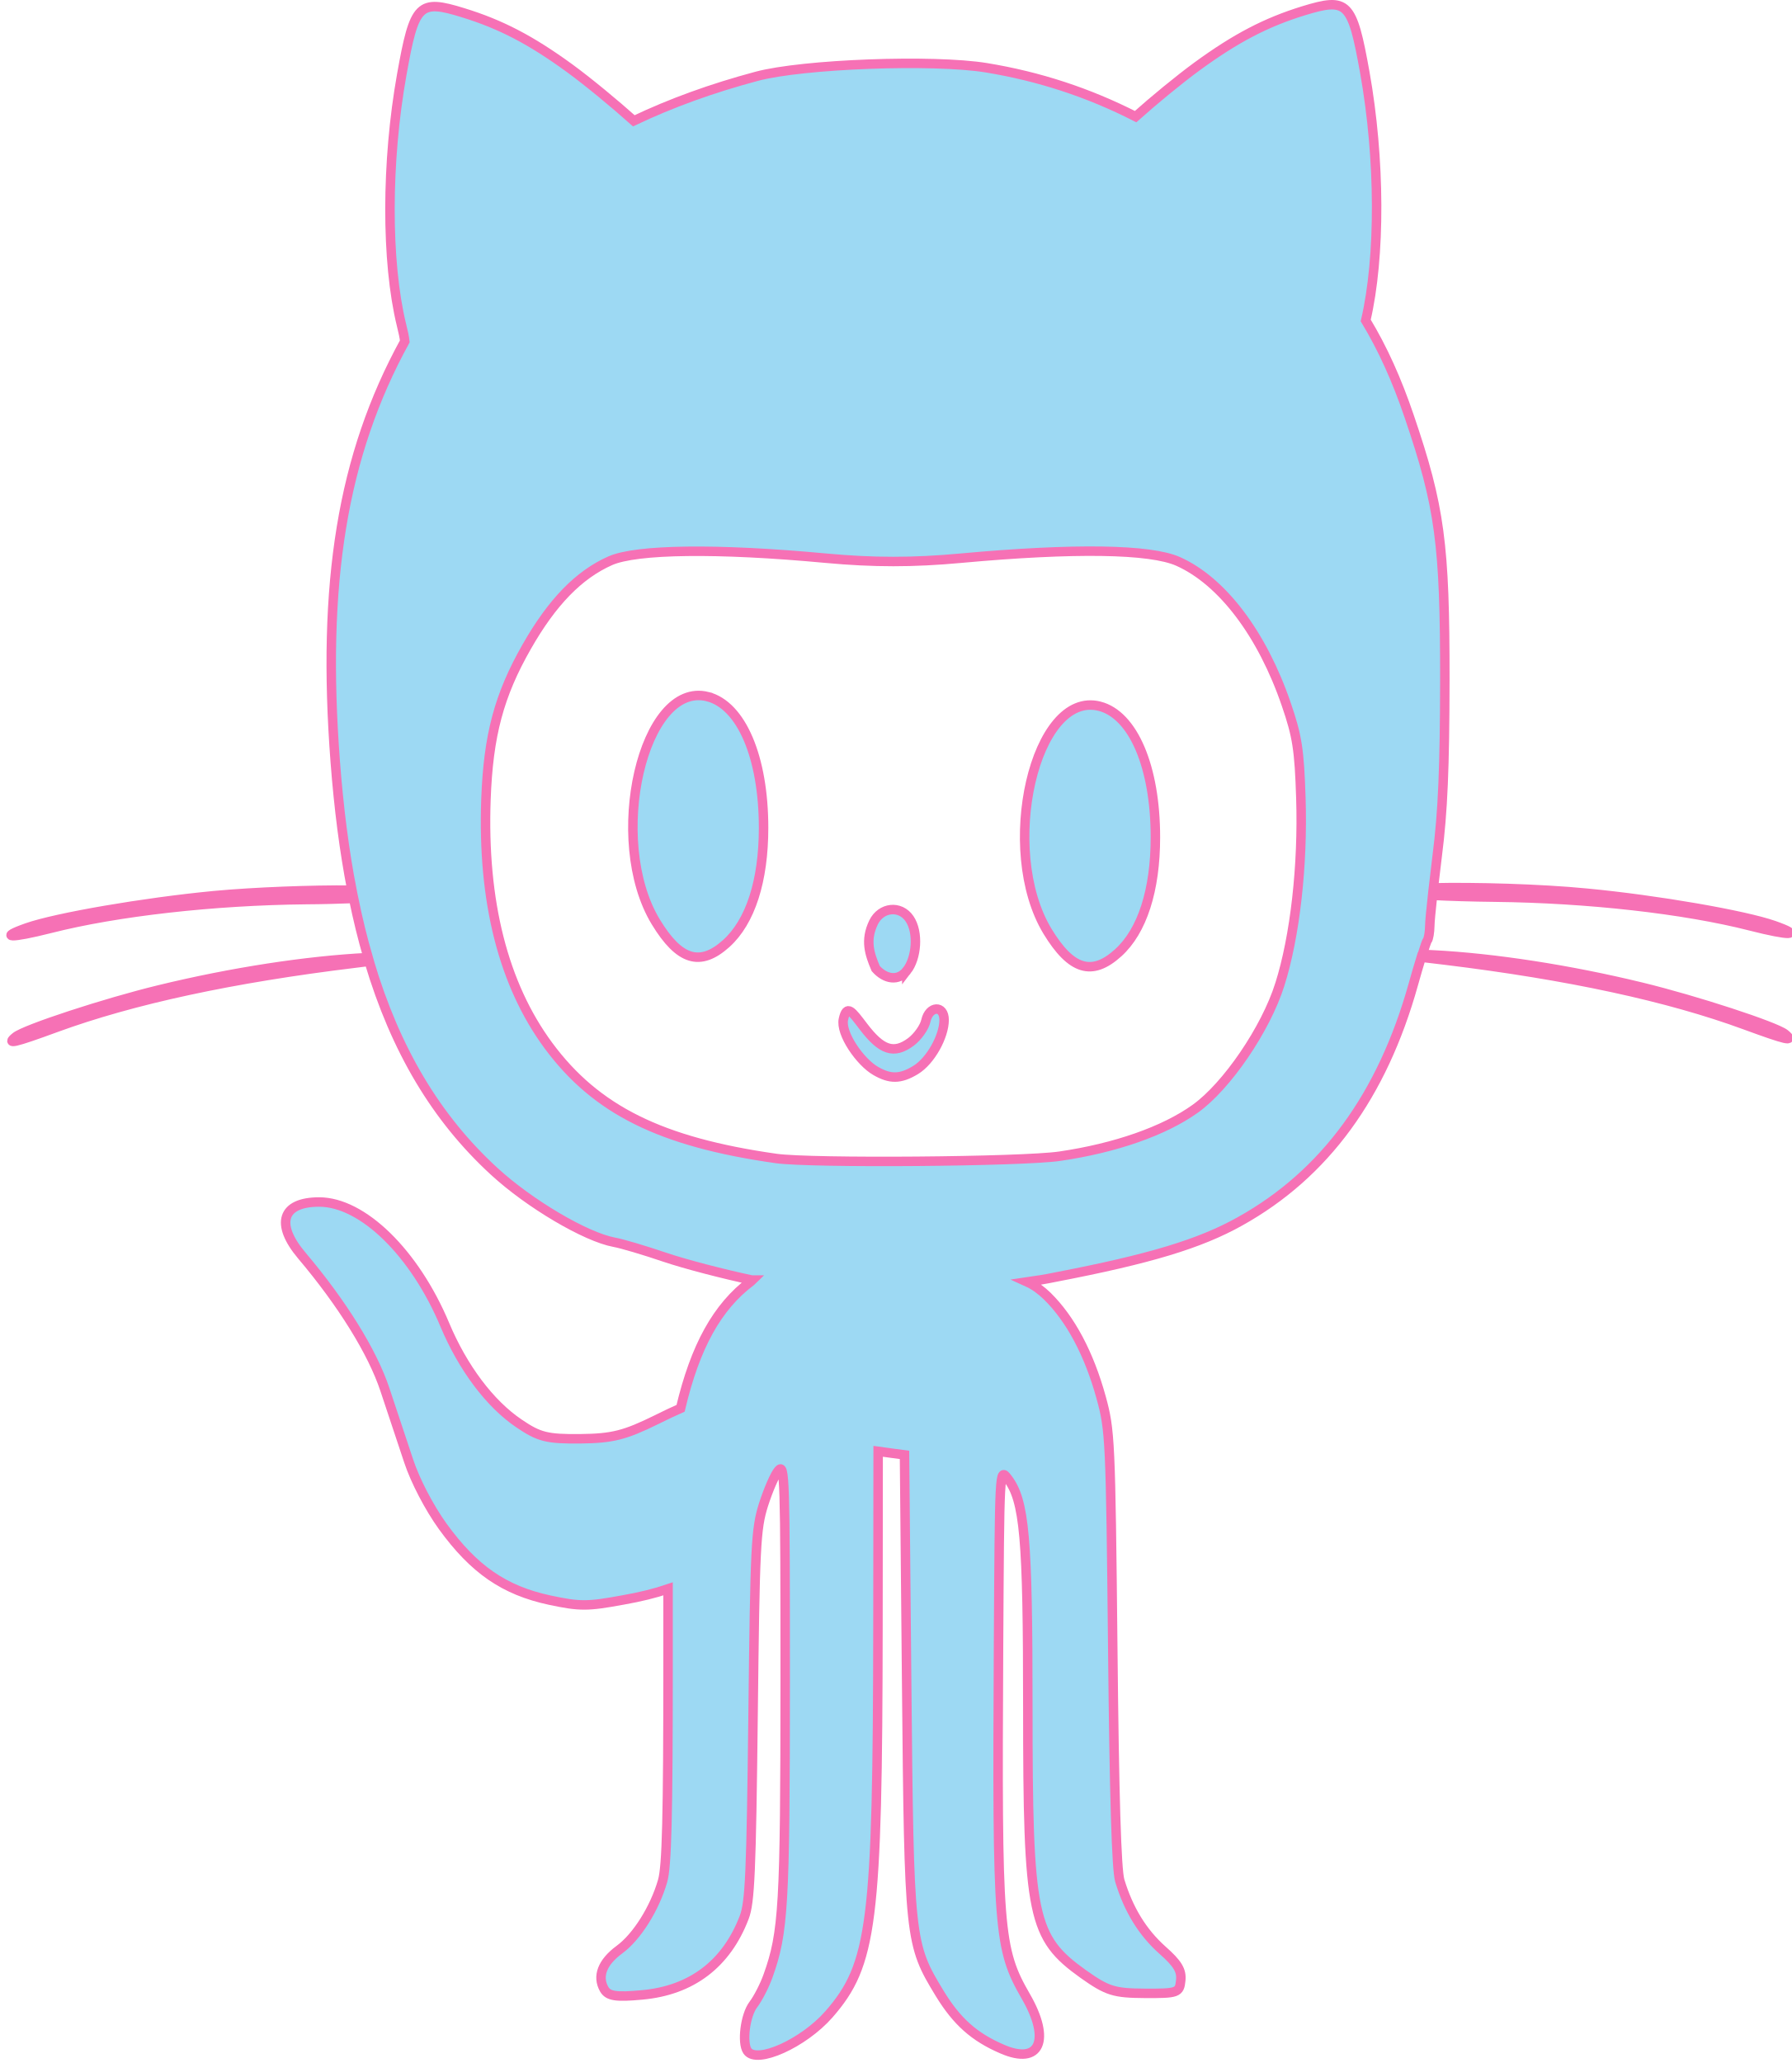
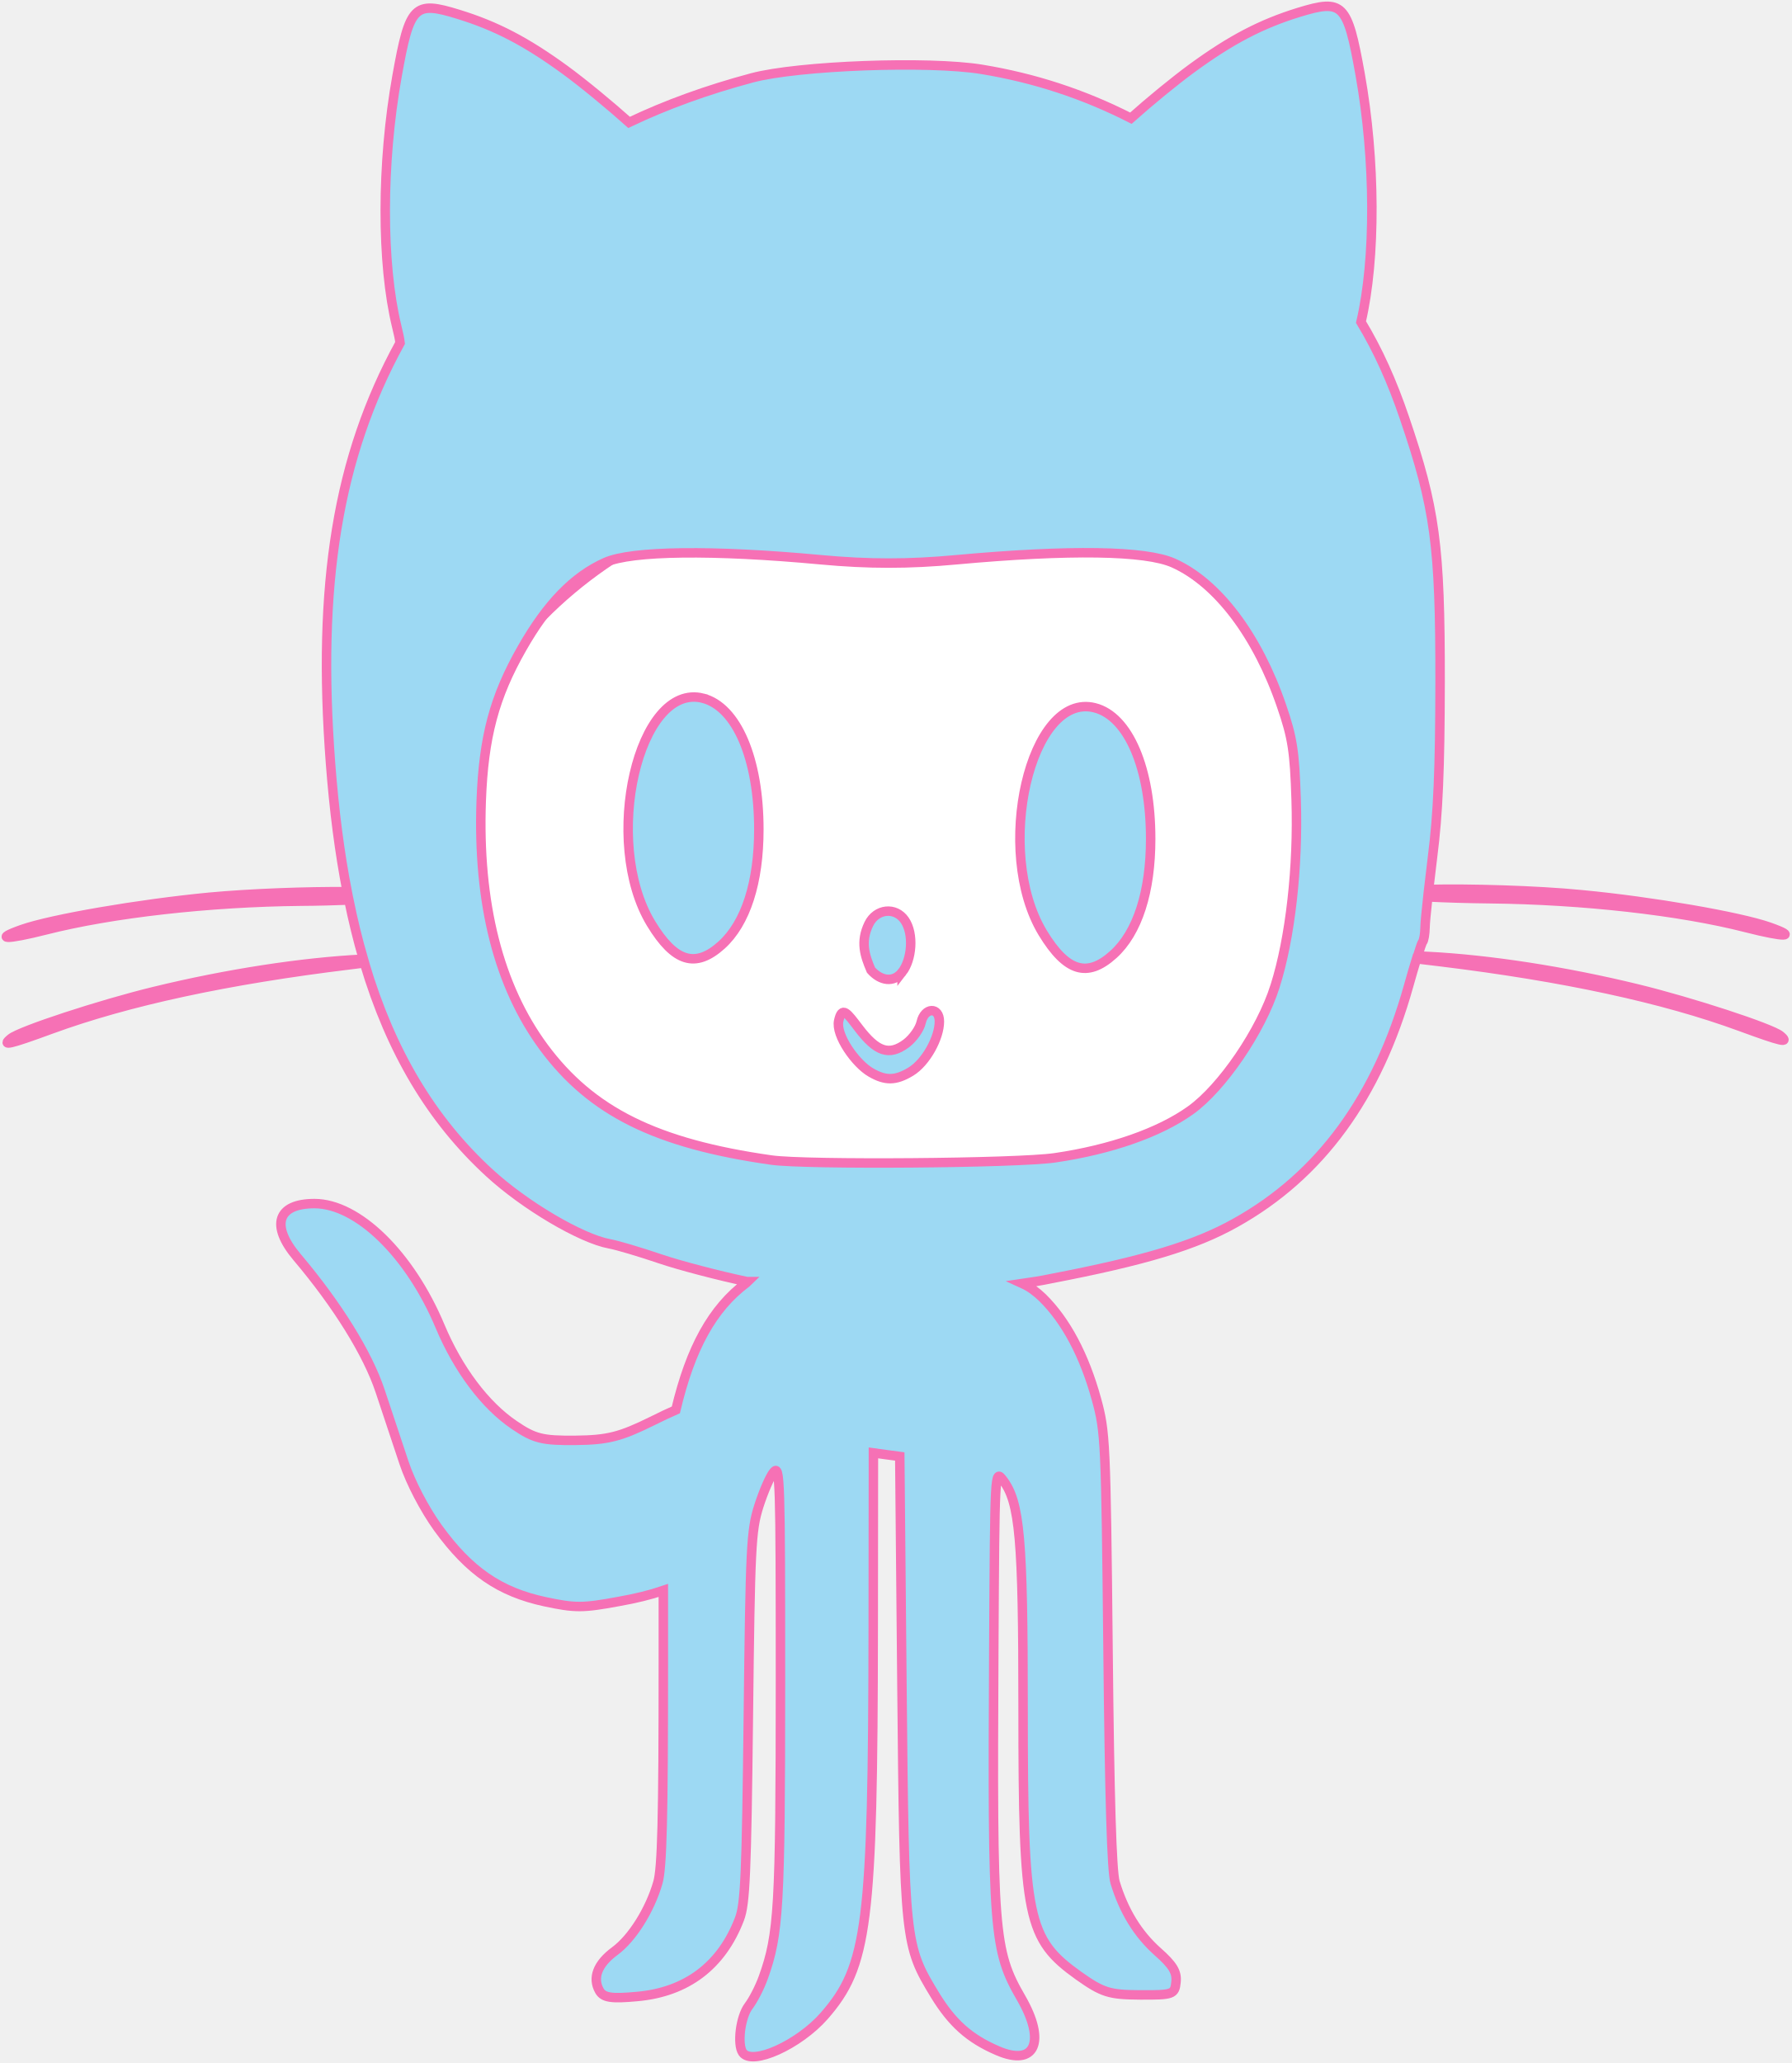
<svg xmlns="http://www.w3.org/2000/svg" width="284" height="327">
  <g>
-     <rect x="-1" y="-1" width="286" height="329" id="canvas_background" fill="#fff" />
-     <g id="canvasGrid" display="none">
-       <rect id="svg_2" width="100%" height="100%" x="0" y="0" stroke-width="0" fill="url(#gridpattern)" />
+     <rect fill="none" id="canvas_background" height="329" width="286" y="-1" x="-1" />
+     <g display="none" id="canvasGrid">
+       <rect fill="url(#gridpattern)" stroke-width="0" y="0" x="0" height="100%" width="100%" id="svg_2" />
    </g>
  </g>
  <g>
-     <path fill="#9dd9f3" stroke="#f671b5" stroke-width="1.5" d="m260.256,156.477c-11.455,-2.788 -23.376,-4.624 -33.057,-5.12l-1.707,-0.083c0.391,-1.242 0.687,-2.084 0.782,-2.208c0.21,-0.248 0.382,-1.297 0.401,-2.319c0,-0.566 0.172,-2.402 0.439,-4.831c2.623,0.138 6.104,0.248 9.9,0.29c14.659,0.166 29.995,1.877 40.515,4.568c6.266,1.601 8.336,1.546 3.71,-0.083c-4.683,-1.642 -18.57,-4.058 -29.633,-5.107c-7.43,-0.732 -18.083,-1.008 -24.359,-0.856c0.181,-1.573 0.391,-3.326 0.61,-5.12c0.887,-6.942 1.183,-13.926 1.202,-27.825c0.019,-21.559 -0.782,-27.493 -5.637,-41.751c-1.974,-5.824 -4.206,-10.765 -6.905,-15.237c2.356,-10.062 2.299,-25.644 -0.143,-39.308c-2.012,-11.207 -2.718,-11.925 -9.738,-9.772c-5.951,1.836 -10.72,4.334 -16.834,8.792c-2.89,2.112 -6.877,5.397 -9.766,7.978c-7.535,-3.837 -15.327,-6.376 -23.643,-7.743c-8.431,-1.38 -29.099,-0.607 -36.433,1.353c-7.172,1.918 -13.629,4.265 -19.476,7.053c-2.918,-2.609 -7.153,-6.128 -10.177,-8.336c-6.142,-4.472 -10.911,-6.956 -16.881,-8.792c-7.001,-2.167 -7.725,-1.435 -9.728,9.772c-2.48,13.843 -2.499,29.688 -0.048,39.722c0.286,1.146 0.458,1.96 0.525,2.595c-9.938,18.108 -13.181,38.369 -11.025,66.649c0.563,7.37 1.431,14.133 2.642,20.33c-6.342,-0.055 -15.365,0.276 -21.879,0.883c-11.083,1.063 -24.969,3.45 -29.652,5.093c-4.616,1.629 -2.566,1.684 3.71,0.097c10.52,-2.678 25.866,-4.417 40.515,-4.568c2.766,-0.014 5.351,-0.097 7.573,-0.179c0.668,3.271 1.431,6.39 2.299,9.358l-0.067,0.014c-9.681,0.483 -21.593,2.319 -33.047,5.107c-8.593,2.084 -21.278,6.252 -22.757,7.453c-1.555,1.256 -0.286,0.98 6.371,-1.463c12.141,-4.444 27.926,-7.853 47.478,-10.227l2.184,-0.276c4.197,14.106 10.663,24.871 19.8,33.263c5.589,5.148 14.545,10.434 19.056,11.262c1.24,0.221 4.845,1.297 8.012,2.374c3.176,1.077 9.385,2.691 13.791,3.616l0.105,0c-0.086,0.083 -0.162,0.138 -0.238,0.221c-5.341,4.016 -8.813,10.269 -11.149,20.109c-1.049,0.455 -2.356,1.077 -3.767,1.78c-5.045,2.484 -7.01,2.995 -12.122,3.05c-5.303,0.055 -6.562,-0.276 -9.728,-2.429c-4.607,-3.105 -8.899,-8.819 -11.76,-15.638c-4.778,-11.4 -13.038,-19.461 -19.924,-19.461c-5.885,0 -7.001,3.45 -2.747,8.488c6.409,7.577 11.197,15.306 13.162,21.214c1.106,3.312 2.804,8.433 3.786,11.373c1.04,3.133 3.262,7.384 5.379,10.324c4.979,6.873 9.786,10.158 16.958,11.704c4.807,1.021 5.99,1.021 11.664,-0.028c2.737,-0.483 5.045,-1.049 7.115,-1.753c0,3.368 0,7.246 0,11.801c0,24.374 -0.2,32.214 -0.868,34.505c-1.259,4.361 -4.082,8.847 -6.829,10.862c-2.737,2.015 -3.586,4.237 -2.432,6.28c0.639,1.104 1.869,1.297 5.999,0.911c7.84,-0.704 13.381,-4.9 16.204,-12.297c0.906,-2.374 1.116,-7.149 1.402,-31.993c0.305,-26.955 0.439,-29.55 1.65,-33.401c0.734,-2.291 1.793,-4.775 2.384,-5.452c0.992,-1.187 1.059,1.159 1.059,33.401c-0.01,35.581 -0.258,39.874 -2.718,46.719c-0.553,1.56 -1.602,3.588 -2.337,4.555c-1.288,1.698 -1.831,6.045 -0.935,7.356c1.478,2.125 8.889,-1.215 12.933,-5.824c6.886,-7.895 7.706,-14.423 7.764,-61.57l0.029,-27.659l2.089,0.29l2.089,0.276l0.343,36.175c0.391,40.729 0.448,41.323 5.236,49.19c2.718,4.444 5.455,6.901 9.909,8.819c5.961,2.595 7.754,-1.408 3.748,-8.35c-4.359,-7.55 -4.568,-10.434 -4.33,-55.125c0.162,-28.653 0.162,-28.653 1.44,-26.983c2.69,3.533 3.205,9.33 3.205,36.202c0,33.373 0.658,36.547 8.803,42.372c3.805,2.691 4.874,3.023 9.747,3.05c5.188,0.028 5.503,-0.083 5.694,-2.043c0.162,-1.587 -0.477,-2.664 -2.899,-4.803c-3.176,-2.829 -5.379,-6.445 -6.762,-11c-0.525,-1.753 -0.877,-13.236 -1.116,-36.879c-0.343,-33.028 -0.42,-34.532 -1.841,-39.708c-1.917,-6.956 -4.845,-12.449 -8.555,-16.093c-0.963,-0.911 -1.927,-1.67 -3.176,-2.236c1.536,-0.221 3.023,-0.455 4.464,-0.759c14.993,-2.885 22.919,-5.286 29.28,-8.847c13.457,-7.494 22.556,-19.944 27.487,-37.596c0.439,-1.573 0.877,-3.064 1.249,-4.265l3.796,0.455c19.561,2.388 35.346,5.797 47.487,10.255c6.657,2.443 7.926,2.733 6.371,1.449c-1.45,-1.173 -14.135,-5.328 -22.718,-7.412l0,-0zm-57.359,-0.428c-2.222,7.067 -8.422,16.148 -13.429,19.709c-4.94,3.533 -12.685,6.225 -21.459,7.508c-5.999,0.883 -39.457,1.146 -44.979,0.359c-18.283,-2.595 -28.527,-7.688 -36.08,-17.887c-7.153,-9.689 -10.491,-22.842 -9.909,-39.032c0.372,-10.131 2.06,-16.493 6.476,-24.222c4.015,-7.039 8.24,-11.387 13.219,-13.595c4.168,-1.849 16.958,-2.015 34.154,-0.414c7.601,0.704 13.887,0.704 21.478,0c17.988,-1.642 29.995,-1.463 34.43,0.524c6.972,3.119 13.324,11.511 17.139,22.69c1.717,4.996 2.051,7.122 2.299,14.837c0.343,10.627 -0.925,21.917 -3.338,29.522l0,0zm-90.702,-45.629c-10.234,-2.595 -16.08,22.759 -8.231,35.706c3.729,6.142 7.039,7.149 11.178,3.423c3.834,-3.464 5.913,-9.937 5.913,-18.329c0,-11.193 -3.519,-19.419 -8.86,-20.799zm62.118,1.518c-10.234,-2.595 -16.09,22.732 -8.24,35.692c3.739,6.142 7.039,7.163 11.188,3.409c3.825,-3.45 5.913,-9.937 5.913,-18.329c0,-11.152 -3.519,-19.405 -8.86,-20.772zm-27.525,49.852c-0.219,1.021 -1.288,2.54 -2.365,3.354c-2.728,2.029 -4.692,1.325 -7.573,-2.471c-1.784,-2.333 -2.594,-3.561 -3.138,-1.118c-0.505,2.264 2.671,6.804 5.122,8.198c2.251,1.297 3.863,1.339 6.304,-0.138c2.423,-1.463 4.54,-5.397 4.54,-7.95c0,-2.374 -2.356,-2.264 -2.89,0.124zm-3.023,-7.936c1.555,-1.987 1.908,-6.073 0.42,-8.24s-4.511,-1.836 -5.694,0.593c-1.373,2.843 -0.639,5.01 0.343,7.315c1.526,1.711 3.577,2.056 4.931,0.331l-0,0z" id="svg_1" />
+     <ellipse stroke="#f671b5" ry="60.5" rx="72" id="svg_3" cy="136.25" cx="141.5" stroke-width="1.5" fill="#ffffff" />
+     <path id="svg_1" d="m259.506,156.727c-11.455,-2.788 -23.376,-4.624 -33.057,-5.12l-1.707,-0.083c0.391,-1.242 0.687,-2.084 0.782,-2.208c0.21,-0.248 0.382,-1.297 0.401,-2.319c0,-0.566 0.172,-2.402 0.439,-4.831c2.623,0.138 6.104,0.248 9.9,0.29c14.659,0.166 29.995,1.877 40.515,4.568c6.266,1.601 8.336,1.546 3.71,-0.083c-4.683,-1.642 -18.57,-4.058 -29.633,-5.107c-7.43,-0.732 -18.083,-1.008 -24.359,-0.856c0.181,-1.573 0.391,-3.326 0.61,-5.12c0.887,-6.942 1.183,-13.926 1.202,-27.825c0.019,-21.559 -0.782,-27.493 -5.637,-41.751c-1.974,-5.824 -4.206,-10.765 -6.905,-15.237c2.356,-10.062 2.299,-25.644 -0.143,-39.308c-2.012,-11.207 -2.718,-11.925 -9.738,-9.772c-5.951,1.836 -10.72,4.334 -16.834,8.792c-2.89,2.112 -6.877,5.397 -9.766,7.978c-7.535,-3.837 -15.327,-6.376 -23.643,-7.743c-8.431,-1.38 -29.099,-0.607 -36.433,1.353c-7.172,1.918 -13.629,4.265 -19.476,7.053c-2.918,-2.609 -7.153,-6.128 -10.177,-8.336c-6.142,-4.472 -10.911,-6.956 -16.881,-8.792c-7.001,-2.167 -7.725,-1.435 -9.728,9.772c-2.48,13.843 -2.499,29.688 -0.048,39.722c0.286,1.146 0.458,1.96 0.525,2.595c-9.938,18.108 -13.181,38.369 -11.025,66.649c0.563,7.37 1.431,14.133 2.642,20.33c-6.342,-0.055 -15.365,0.276 -21.879,0.883c-11.083,1.063 -24.969,3.45 -29.652,5.093c-4.616,1.629 -2.566,1.684 3.71,0.097c10.52,-2.678 25.866,-4.417 40.515,-4.568c2.766,-0.014 5.351,-0.097 7.573,-0.179c0.668,3.271 1.431,6.39 2.299,9.358l-0.067,0.014c-9.681,0.483 -21.593,2.319 -33.047,5.107c-8.593,2.084 -21.278,6.252 -22.757,7.453c-1.555,1.256 -0.286,0.98 6.371,-1.463c12.141,-4.444 27.926,-7.853 47.478,-10.227l2.184,-0.276c4.197,14.106 10.663,24.871 19.8,33.263c5.589,5.148 14.545,10.434 19.056,11.262c1.24,0.221 4.845,1.297 8.012,2.374c3.176,1.077 9.385,2.691 13.791,3.616l0.105,0c-0.086,0.083 -0.162,0.138 -0.238,0.221c-5.341,4.016 -8.813,10.269 -11.149,20.109c-1.049,0.455 -2.356,1.077 -3.767,1.78c-5.045,2.484 -7.01,2.995 -12.122,3.05c-5.303,0.055 -6.562,-0.276 -9.728,-2.429c-4.607,-3.105 -8.899,-8.819 -11.76,-15.638c-4.778,-11.4 -13.038,-19.461 -19.924,-19.461c-5.885,0 -7.001,3.45 -2.747,8.488c6.409,7.577 11.197,15.306 13.162,21.214c1.106,3.312 2.804,8.433 3.786,11.373c1.04,3.133 3.262,7.384 5.379,10.324c4.979,6.873 9.786,10.158 16.958,11.704c4.807,1.021 5.99,1.021 11.664,-0.028c2.737,-0.483 5.045,-1.049 7.115,-1.753c0,3.368 0,7.246 0,11.801c0,24.374 -0.2,32.214 -0.868,34.505c-1.259,4.361 -4.082,8.847 -6.829,10.862c-2.737,2.015 -3.586,4.237 -2.432,6.28c0.639,1.104 1.869,1.297 5.999,0.911c7.84,-0.704 13.381,-4.9 16.204,-12.297c0.906,-2.374 1.116,-7.149 1.402,-31.993c0.305,-26.955 0.439,-29.55 1.65,-33.401c0.734,-2.291 1.793,-4.775 2.384,-5.452c0.992,-1.187 1.059,1.159 1.059,33.401c-0.01,35.581 -0.258,39.874 -2.718,46.719c-0.553,1.56 -1.602,3.588 -2.337,4.555c-1.288,1.698 -1.831,6.045 -0.935,7.356c1.478,2.125 8.889,-1.215 12.933,-5.824c6.886,-7.895 7.706,-14.423 7.764,-61.57l0.029,-27.659l2.089,0.29l2.089,0.276l0.343,36.175c0.391,40.729 0.448,41.323 5.236,49.19c2.718,4.444 5.455,6.901 9.909,8.819c5.961,2.595 7.754,-1.408 3.748,-8.35c-4.359,-7.55 -4.568,-10.434 -4.33,-55.125c0.162,-28.653 0.162,-28.653 1.44,-26.983c2.69,3.533 3.205,9.33 3.205,36.202c0,33.373 0.658,36.547 8.803,42.372c3.805,2.691 4.874,3.023 9.747,3.05c5.188,0.028 5.503,-0.083 5.694,-2.043c0.162,-1.587 -0.477,-2.664 -2.899,-4.803c-3.176,-2.829 -5.379,-6.445 -6.762,-11c-0.525,-1.753 -0.877,-13.236 -1.116,-36.879c-0.343,-33.028 -0.42,-34.532 -1.841,-39.708c-1.917,-6.956 -4.845,-12.449 -8.555,-16.093c-0.963,-0.911 -1.927,-1.67 -3.176,-2.236c1.536,-0.221 3.023,-0.455 4.464,-0.759c14.993,-2.885 22.919,-5.286 29.28,-8.847c13.457,-7.494 22.556,-19.944 27.487,-37.596c0.439,-1.573 0.877,-3.064 1.249,-4.265l3.796,0.455c19.561,2.388 35.346,5.797 47.487,10.255c6.657,2.443 7.926,2.733 6.371,1.449c-1.45,-1.173 -14.135,-5.328 -22.718,-7.412l0,-0zm-57.359,-0.428c-2.222,7.067 -8.422,16.148 -13.429,19.709c-4.94,3.533 -12.685,6.225 -21.459,7.508c-5.999,0.883 -39.457,1.146 -44.979,0.359c-18.283,-2.595 -28.527,-7.688 -36.08,-17.887c-7.153,-9.689 -10.491,-22.842 -9.909,-39.032c0.372,-10.131 2.06,-16.493 6.476,-24.222c4.015,-7.039 8.24,-11.387 13.219,-13.595c4.168,-1.849 16.958,-2.015 34.154,-0.414c7.601,0.704 13.887,0.704 21.478,0c17.988,-1.642 29.995,-1.463 34.43,0.524c6.972,3.119 13.324,11.511 17.139,22.69c1.717,4.996 2.051,7.122 2.299,14.837c0.343,10.627 -0.925,21.917 -3.338,29.522l0,0zm-90.702,-45.629c-10.234,-2.595 -16.08,22.759 -8.231,35.706c3.729,6.142 7.039,7.149 11.178,3.423c3.834,-3.464 5.913,-9.937 5.913,-18.329c0,-11.193 -3.519,-19.419 -8.86,-20.799zm62.118,1.518c-10.234,-2.595 -16.09,22.732 -8.24,35.692c3.739,6.142 7.039,7.163 11.188,3.409c3.825,-3.45 5.913,-9.937 5.913,-18.329c0,-11.152 -3.519,-19.405 -8.86,-20.772zm-27.525,49.852c-0.219,1.021 -1.288,2.54 -2.365,3.354c-2.728,2.029 -4.692,1.325 -7.573,-2.471c-1.784,-2.333 -2.594,-3.561 -3.138,-1.118c-0.505,2.264 2.671,6.804 5.122,8.198c2.251,1.297 3.863,1.339 6.304,-0.138c2.423,-1.463 4.54,-5.397 4.54,-7.95c0,-2.374 -2.356,-2.264 -2.89,0.124zm-3.023,-7.936c1.555,-1.987 1.908,-6.073 0.42,-8.24s-4.511,-1.836 -5.694,0.593c-1.373,2.843 -0.639,5.01 0.343,7.315c1.526,1.711 3.577,2.056 4.931,0.331l-0,0z" stroke-width="1.5" stroke="#f671b5" fill="#9dd9f3" />
  </g>
</svg>
